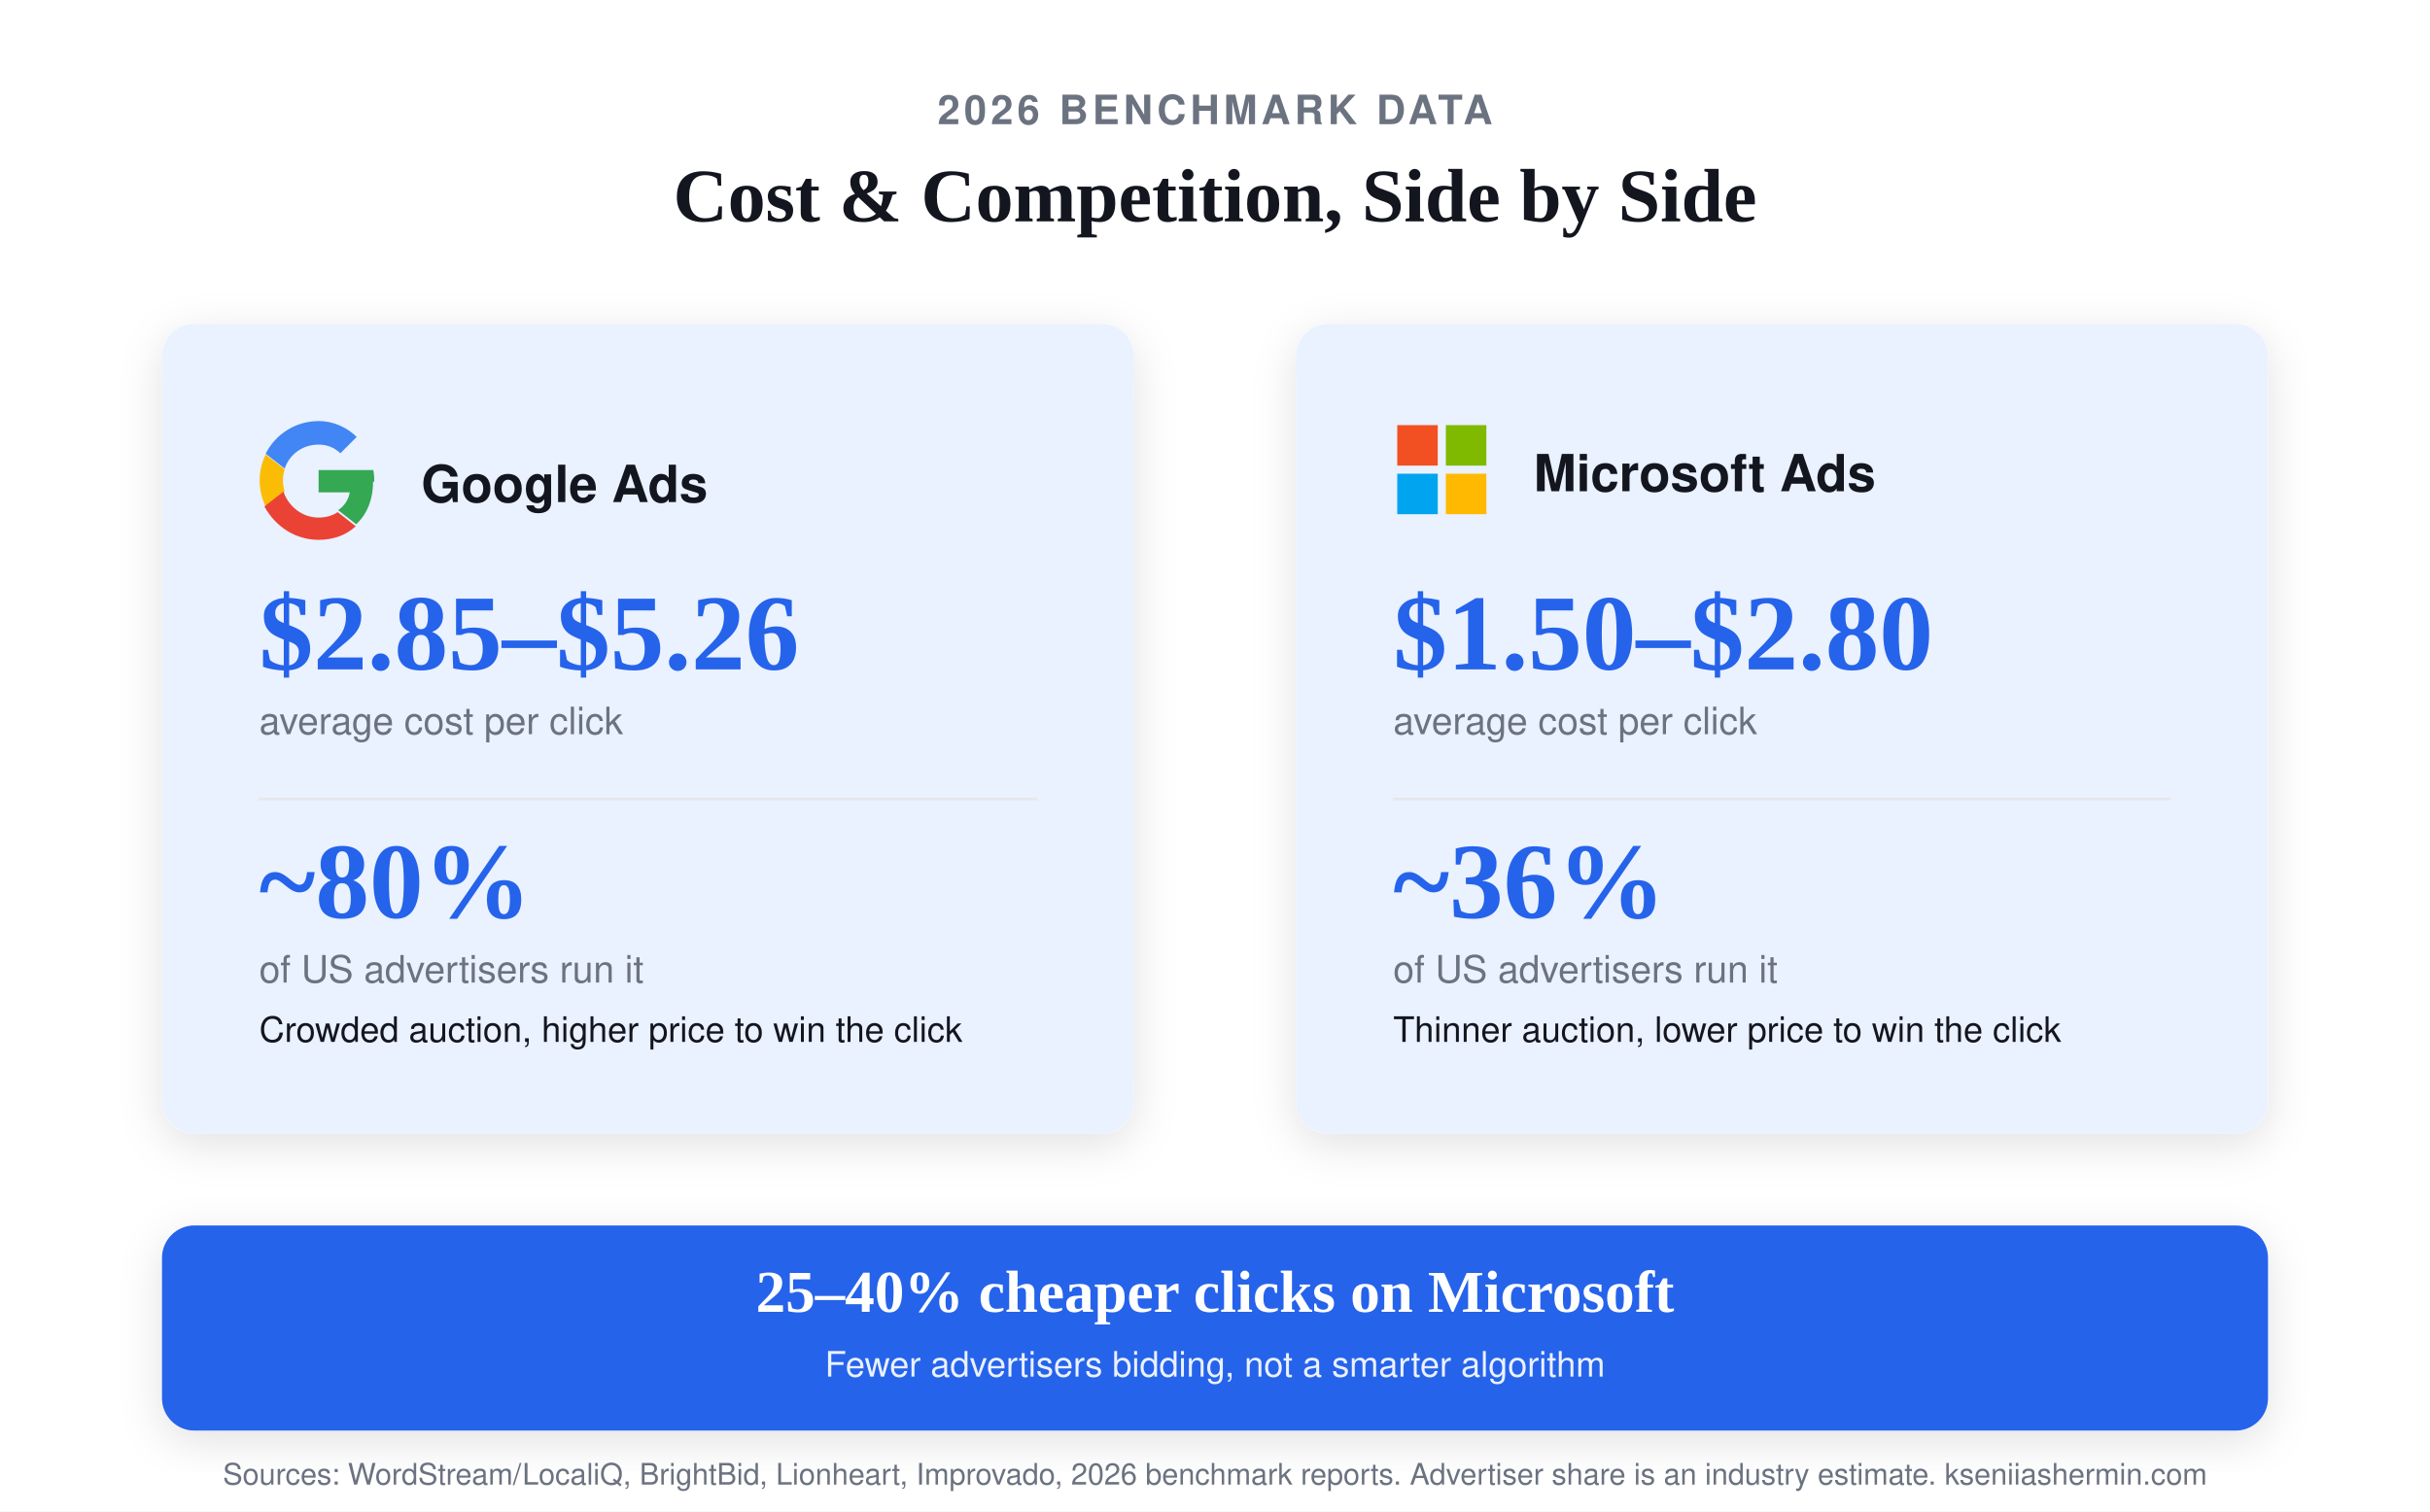
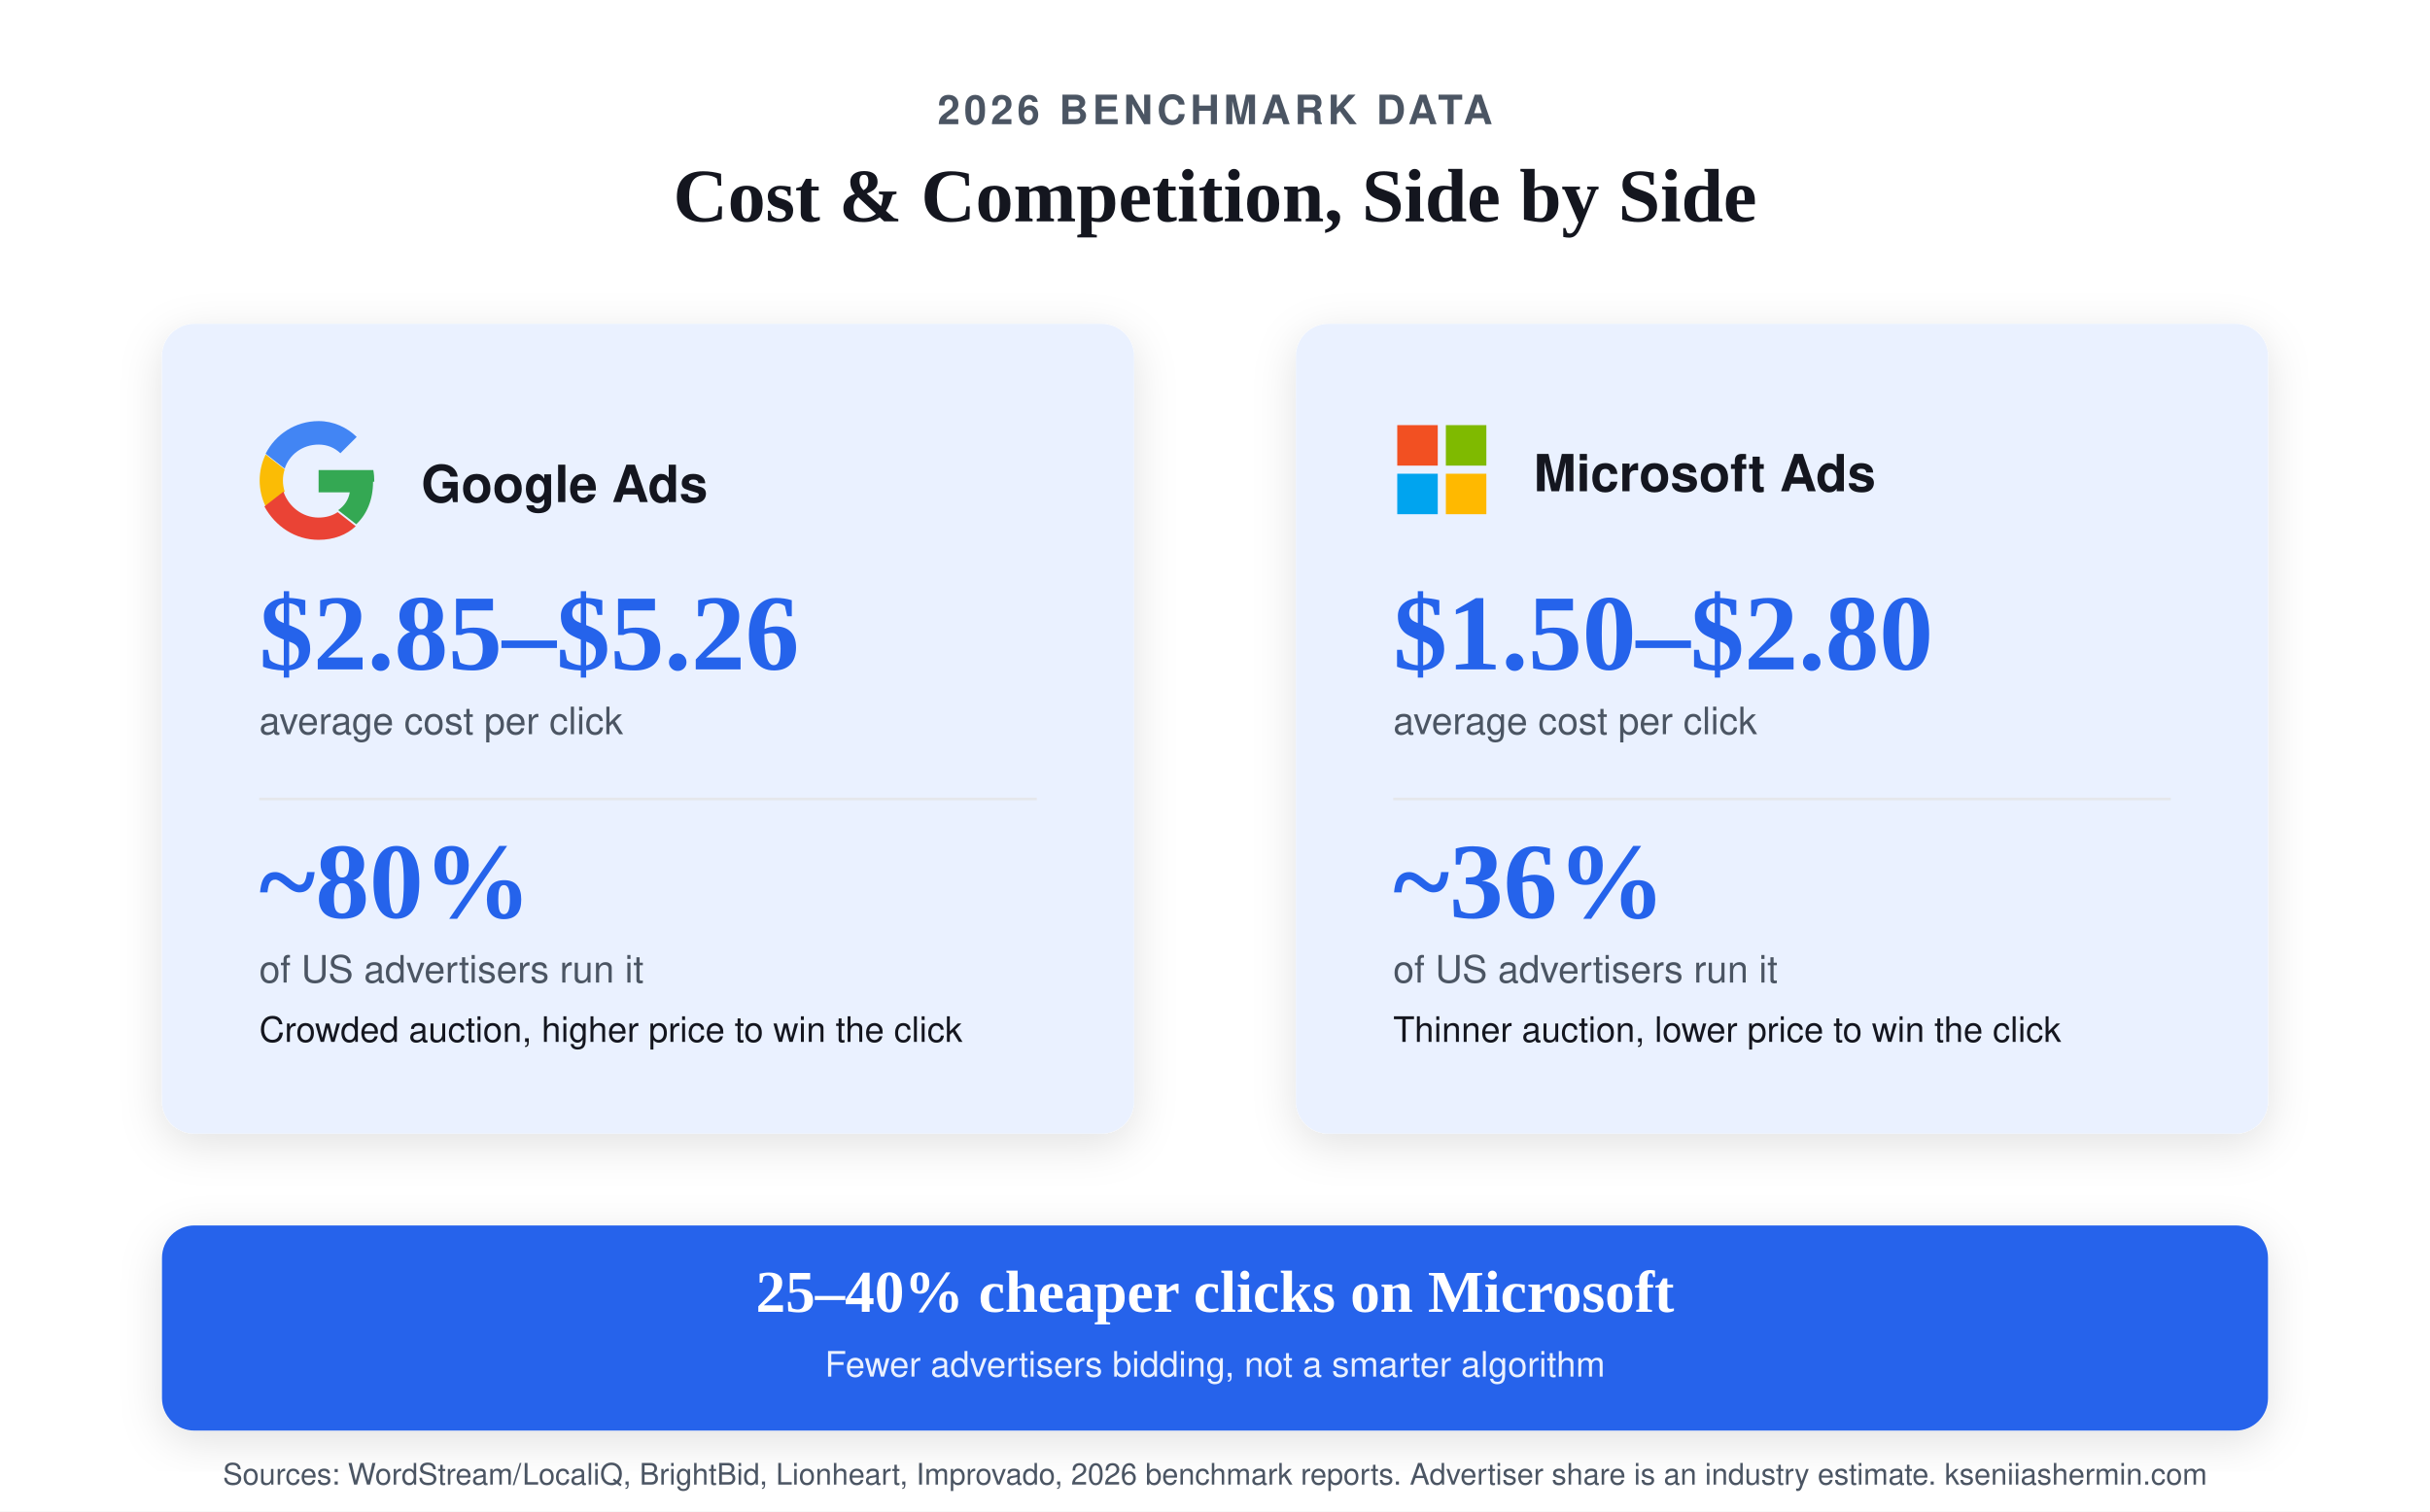
<svg xmlns="http://www.w3.org/2000/svg" viewBox="0 0 900 560" font-family="Helvetica, Arial, sans-serif">
  <defs>
    <filter id="cardShadow" x="-20%" y="-20%" width="140%" height="140%">
      <feDropShadow dx="0" dy="4" stdDeviation="8" flood-color="#14161f" flood-opacity="0.12" />
    </filter>
  </defs>
  <rect x="0" y="0" width="900" height="560" fill="#ffffff" />
-   <text x="450" y="46" text-anchor="middle" fill="#6b7280" font-size="15" letter-spacing="1.5" font-weight="600">2026 BENCHMARK DATA</text>
+   <text x="450" y="46" text-anchor="middle" fill="#4b5563" font-size="15" letter-spacing="1.5" font-weight="600">2026 BENCHMARK DATA</text>
  <text x="450" y="82" text-anchor="middle" fill="#14161f" font-size="28" font-family="Georgia, 'Times New Roman', serif" font-weight="700">Cost &amp; Competition, Side by Side</text>
  <g filter="url(#cardShadow)">
    <rect x="60" y="120" width="360" height="300" rx="12" fill="#eaf1ff" />
  </g>
  <g transform="translate(96,156)">
    <svg viewBox="0 0 48 48" width="44" height="44">
      <path fill="#4285F4" d="M24 9.5c3.4 0 6.4 1.2 8.8 3.5l6.6-6.6C35.5 2.6 30.1 0 24 0 14.6 0 6.5 5.4 2.6 13.2l7.7 6c1.8-5.5 7-9.7 13.7-9.7Z" />
      <path fill="#34A853" d="M46.5 24.5c0-1.6-.1-3.2-.4-4.7H24v9h12.6c-.5 3-2.2 5.5-4.7 7.2l7.3 5.7c4.3-4 6.8-9.9 6.8-17.2Z" />
      <path fill="#FBBC05" d="M10.3 28.5a14.5 14.5 0 0 1 0-9l-7.7-6a24 24 0 0 0 0 21l7.7-6Z" />
      <path fill="#EA4335" d="M24 48c6.1 0 11.3-2 15-5.5l-7.3-5.7c-2 1.4-4.7 2.2-7.7 2.2-6.6 0-12.2-4.5-14.2-10.5l-7.7 6C6.5 42.6 14.6 48 24 48Z" />
    </svg>
  </g>
  <text x="156" y="186" fill="#14161f" font-size="19" font-weight="700">Google Ads</text>
  <text x="96" y="248" fill="#2563eb" font-size="40" font-family="Georgia, 'Times New Roman', serif" font-weight="700">$2.85–$5.26</text>
-   <text x="96" y="272" fill="#6b7280" font-size="14">average cost per click</text>
+   <text x="96" y="272" fill="#4b5563" font-size="14">average cost per click</text>
  <line x1="96" y1="296" x2="384" y2="296" stroke="#e5e7eb" stroke-width="1" />
  <text x="96" y="340" fill="#2563eb" font-size="40" font-family="Georgia, 'Times New Roman', serif" font-weight="700">~80%</text>
-   <text x="96" y="364" fill="#6b7280" font-size="14">of US advertisers run it</text>
+   <text x="96" y="364" fill="#4b5563" font-size="14">of US advertisers run it</text>
  <text x="96" y="386" fill="#14161f" font-size="13">Crowded auction, higher price to win the click</text>
  <g filter="url(#cardShadow)">
    <rect x="480" y="120" width="360" height="300" rx="12" fill="#eaf1ff" />
  </g>
  <g transform="translate(516,156)">
    <svg viewBox="0 0 24 24" width="36" height="36">
      <rect x="1" y="1" width="10" height="10" fill="#F25022" />
      <rect x="13" y="1" width="10" height="10" fill="#7FBA00" />
      <rect x="1" y="13" width="10" height="10" fill="#00A4EF" />
      <rect x="13" y="13" width="10" height="10" fill="#FFB900" />
    </svg>
  </g>
  <text x="568" y="182" fill="#14161f" font-size="19" font-weight="700">Microsoft Ads</text>
  <text x="516" y="248" fill="#2563eb" font-size="40" font-family="Georgia, 'Times New Roman', serif" font-weight="700">$1.50–$2.80</text>
-   <text x="516" y="272" fill="#6b7280" font-size="14">average cost per click</text>
+   <text x="516" y="272" fill="#4b5563" font-size="14">average cost per click</text>
  <line x1="516" y1="296" x2="804" y2="296" stroke="#e5e7eb" stroke-width="1" />
  <text x="516" y="340" fill="#2563eb" font-size="40" font-family="Georgia, 'Times New Roman', serif" font-weight="700">~36%</text>
-   <text x="516" y="364" fill="#6b7280" font-size="14">of US advertisers run it</text>
+   <text x="516" y="364" fill="#4b5563" font-size="14">of US advertisers run it</text>
  <text x="516" y="386" fill="#14161f" font-size="13">Thinner auction, lower price to win the click</text>
  <g filter="url(#cardShadow)">
    <rect x="60" y="454" width="780" height="76" rx="12" fill="#2563eb" />
  </g>
  <text x="450" y="486" text-anchor="middle" fill="#ffffff" font-size="22" font-family="Georgia, 'Times New Roman', serif" font-weight="700">25–40% cheaper clicks on Microsoft</text>
  <text x="450" y="510" text-anchor="middle" fill="#eaf1ff" font-size="13">Fewer advertisers bidding, not a smarter algorithm</text>
-   <text x="450" y="550" text-anchor="middle" fill="#6b7280" font-size="11">Sources: WordStream/LocaliQ, BrightBid, Lionheart, Improvado, 2026 benchmark reports. Advertiser share is an industry estimate. kseniiashermin.com</text>
+   <text x="450" y="550" text-anchor="middle" fill="#4b5563" font-size="11">Sources: WordStream/LocaliQ, BrightBid, Lionheart, Improvado, 2026 benchmark reports. Advertiser share is an industry estimate. kseniiashermin.com</text>
</svg>
